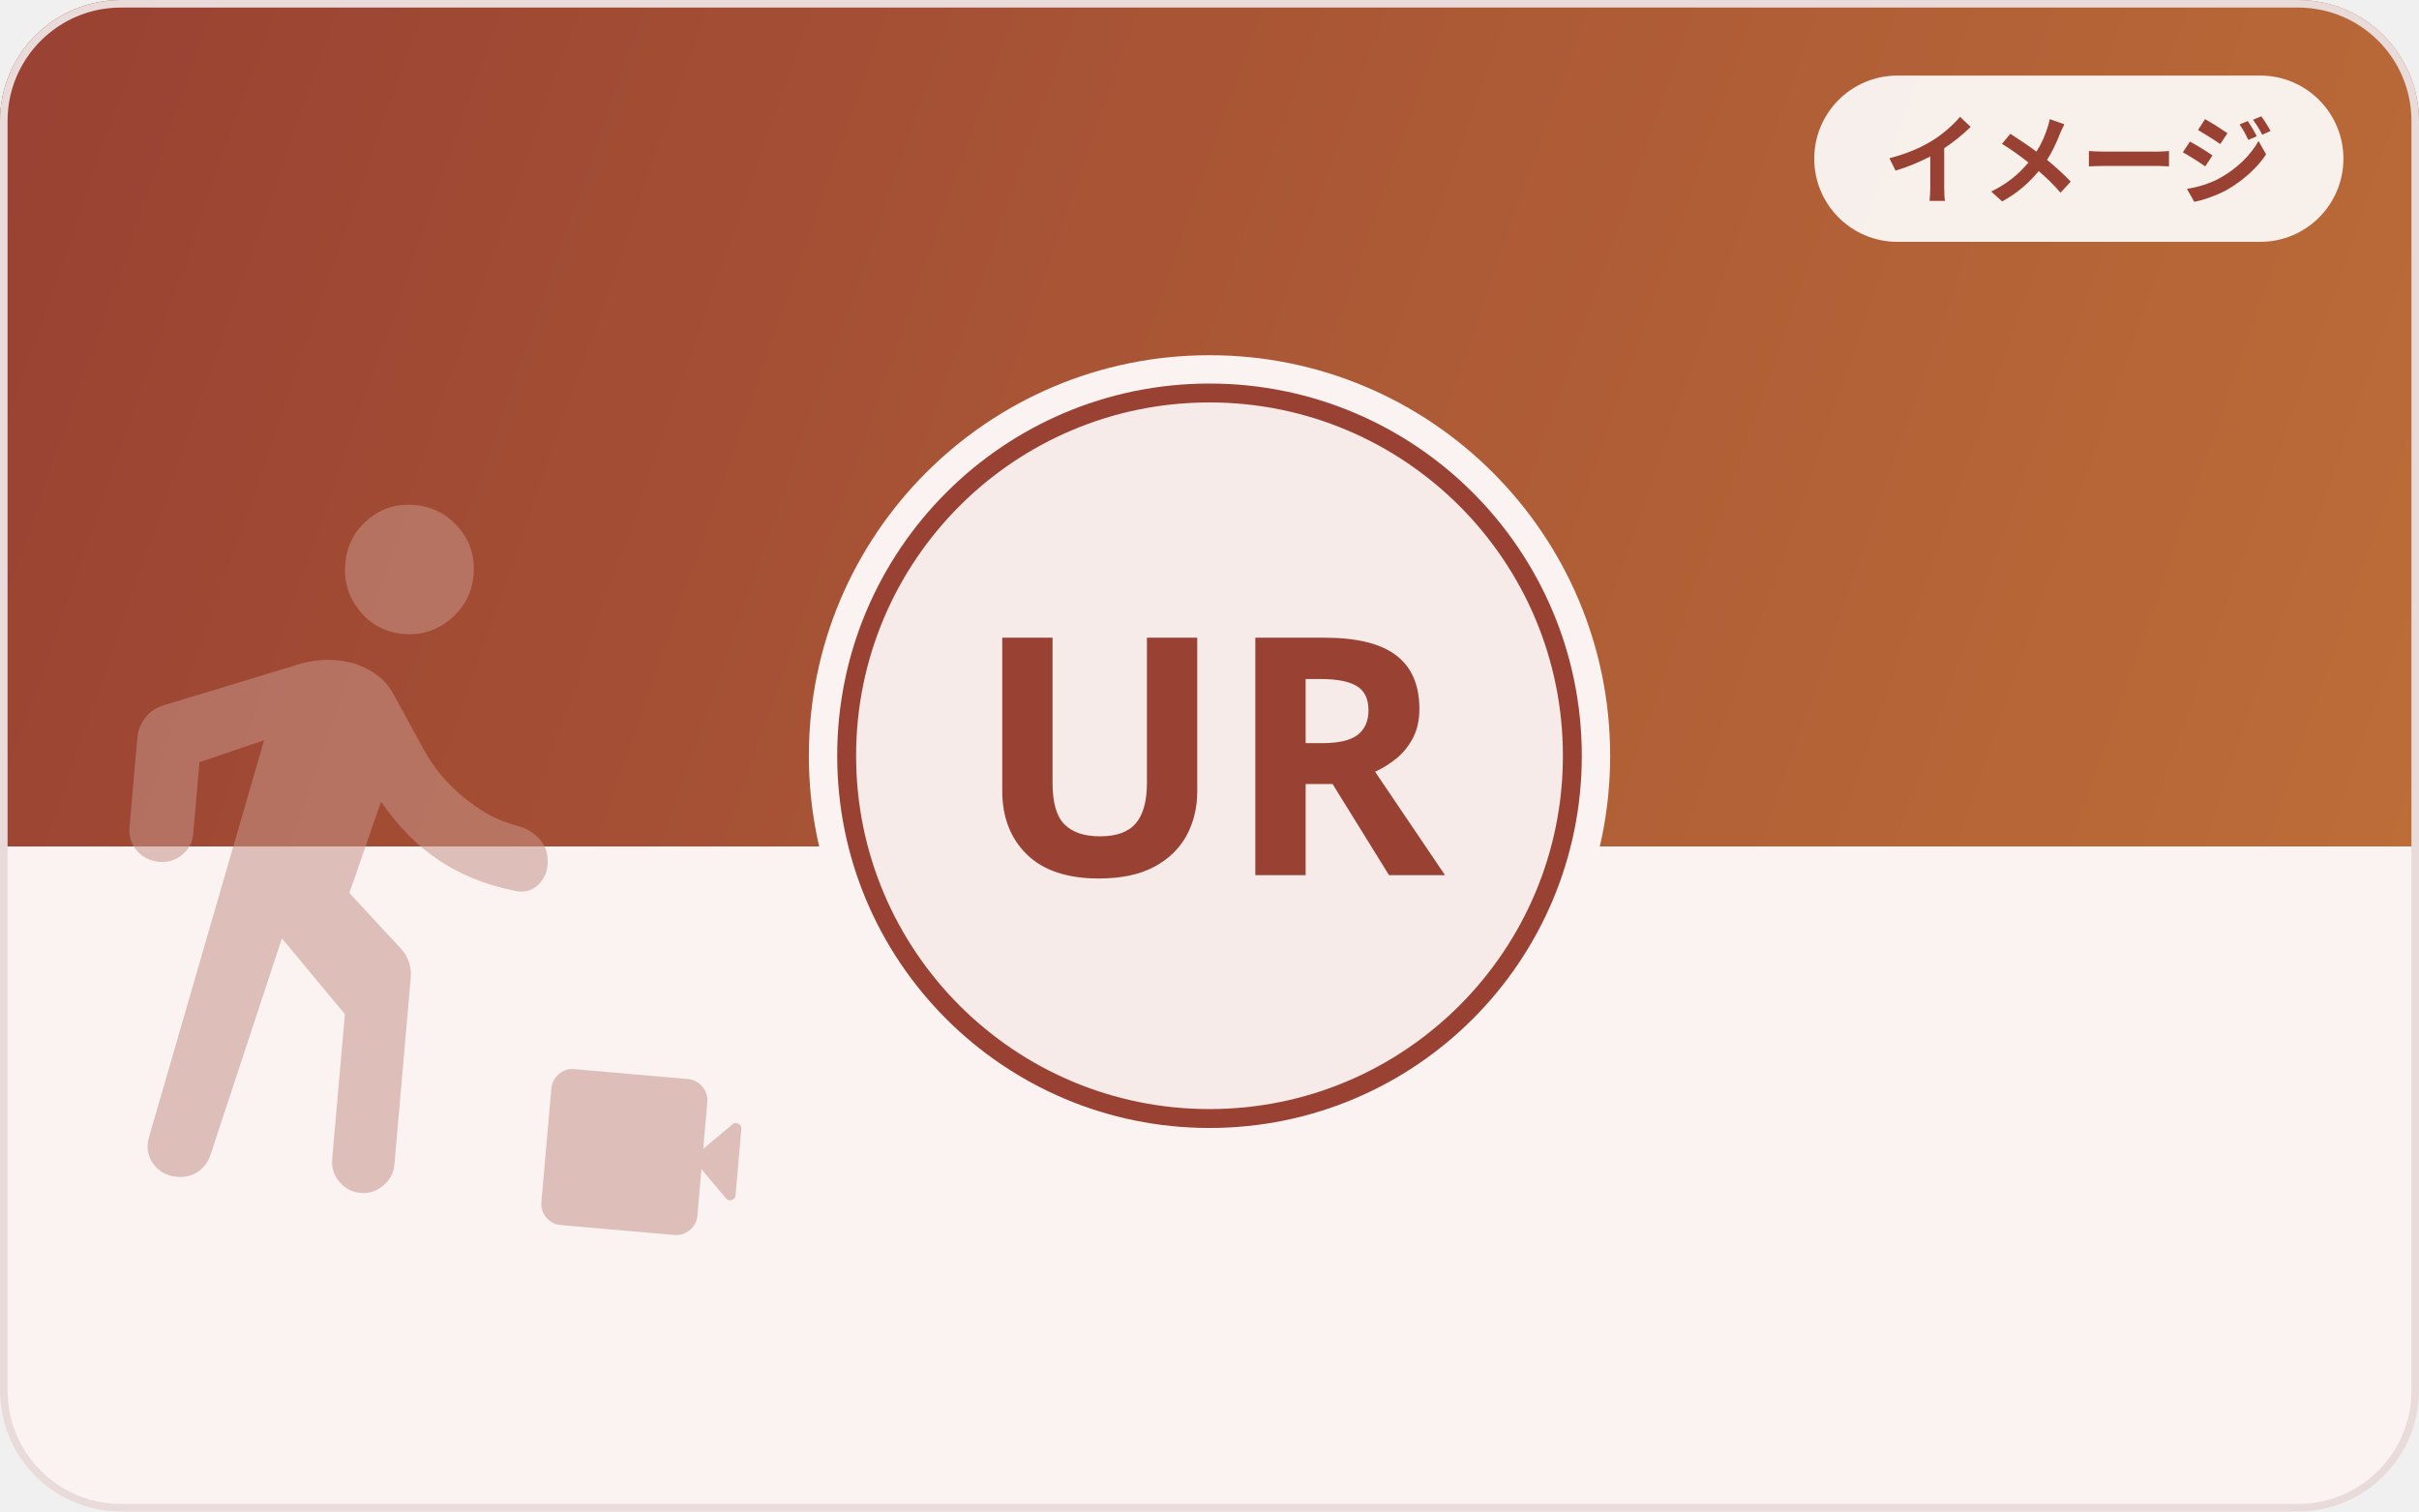
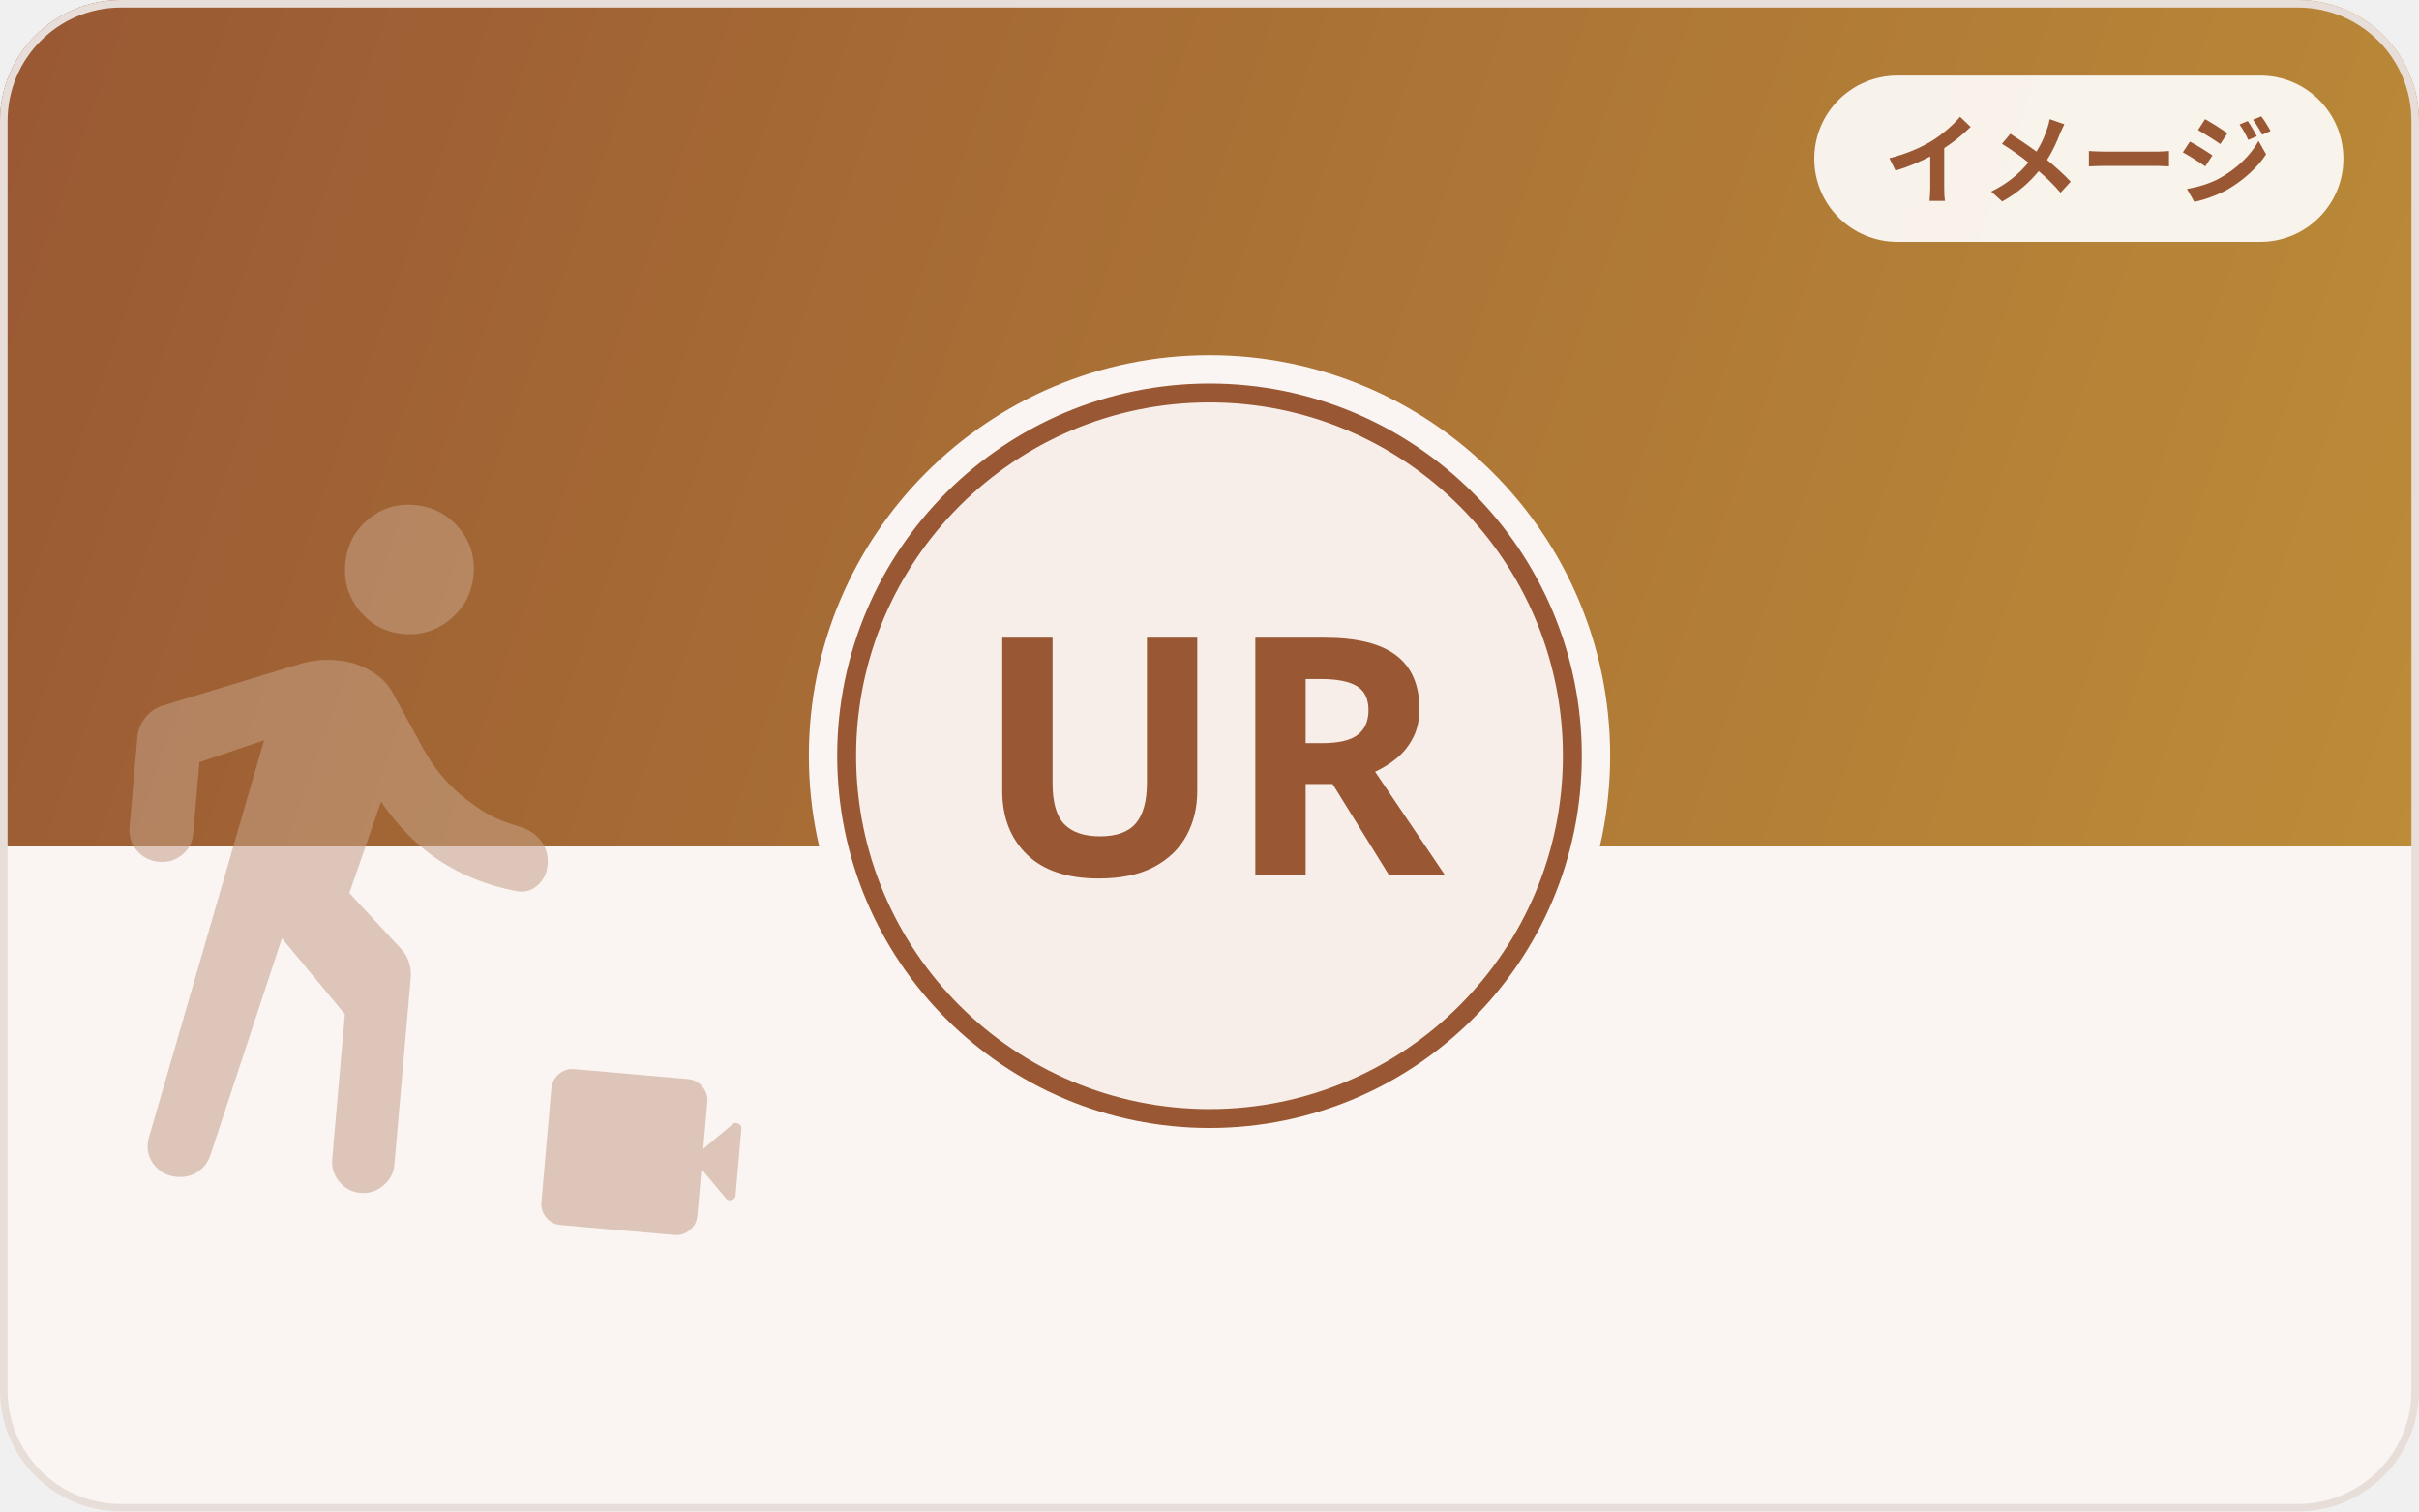
<svg xmlns="http://www.w3.org/2000/svg" viewBox="0 0 320 200" width="320" height="200" role="img" aria-label="UraNのイメージ画像">
  <defs>
    <linearGradient id="gdac5188c3f" gradientUnits="userSpaceOnUse" x1="0" y1="0" x2="320" y2="112">
-       <stop offset="0" stop-color="#994133" />
-       <stop offset="1" stop-color="#bc6d38" />
+       <stop offset="0" stop-color="#995833" />
+       <stop offset="1" stop-color="#bc8c38" />
    </linearGradient>
    <clipPath id="cdac5188c3f">
      <rect x="0" y="0" width="320" height="200" rx="16" />
    </clipPath>
  </defs>
  <g clip-path="url(#cdac5188c3f)" font-family="'Hiragino Sans','Noto Sans JP','Yu Gothic',sans-serif">
-     <rect x="0" y="0" width="320" height="200" fill="#faf3f2" />
+     <rect x="0" y="0" width="320" height="200" fill="#faf5f2" />
    <rect x="0" y="0" width="320" height="112" fill="url(#gdac5188c3f)" />
    <defs>
      <g id="sdac5188c3f">
        <g transform="translate(0 3) rotate(5 44 50) translate(7.425 8.4375) scale(0.83125)">
          <g transform="translate(-13.22 94.65) scale(0.09471)">
            <path d="M425-353 356-60q-4 14-14.83 22.5T314.48-29Q295-29 282.5-43.5T274-78l105-532-82 36v94q0 17.75-12.18 29.37-12.17 11.63-29 11.63-17.82 0-30.32-11.91Q213-462.83 213-481v-118q0-14.33 7.88-26.72Q228.75-638.11 243-644l177.29-71.22Q436-721 453-722.5t34 1.5q18 4 32.5 12.87Q534-699.25 543-685l44 66q15 23 34 40.5t42 30.5q15 9 30 14t32 8q17.11 4.25 28.05 16.37Q764-497.5 764-479.75t-11.78 29.25Q740.44-439 723-442q-55-6-100.5-30.5T539-543l-31 123 75 68q7 6.55 11 16.24 4 9.69 4 18.76v247q0 16.75-12.18 28.87Q573.65-29 556.82-29 540-29 528-41.13 516-53.25 516-70v-191l-91-92Zm124.08-412q-35.08 0-59.58-24.92t-24.5-60q0-36.08 24.42-60.58t59.5-24.5Q584-935 609-910.58t25 60.5Q634-815 609.08-790t-60 25Z" />
          </g>
          <g transform="translate(60.48 97.52) scale(0.02817)">
            <path d="M149-135q-39.05 0-66.53-27.48Q55-189.95 55-229v-502q0-39.46 27.47-67.23Q109.95-826 149-826h502q39.46 0 67.23 27.77Q746-770.46 746-731v206l119-119q10-11 25.5-5.13Q906-643.25 906-628v296q0 15.25-15.5 21.12Q875-305 865-316L746-435v206q0 39.05-27.77 66.52Q690.46-135 651-135H149Z" />
          </g>
        </g>
      </g>
    </defs>
    <svg width="320" height="112">
      <g opacity="0.22">
        <use href="#sdac5188c3f" transform="translate(0 46) scale(1.28)" fill="#ffffff" />
      </g>
    </svg>
    <svg y="112" width="320" height="88">
      <g opacity="0.3">
-         <use href="#sdac5188c3f" transform="translate(0 -66) scale(1.28)" fill="#994133" />
+         <use href="#sdac5188c3f" transform="translate(0 -66) scale(1.28)" fill="#995833" />
      </g>
    </svg>
-     <circle cx="160" cy="100" r="53" fill="#faf3f2" />
-     <circle cx="160" cy="100" r="48" fill="#f7ebe9" stroke="#994133" stroke-width="2.5" />
-     <text x="160" y="115.8" text-anchor="middle" font-size="44" font-weight="700" fill="#994133">UR</text>
+     <circle cx="160" cy="100" r="53" fill="#faf5f2" />
+     <circle cx="160" cy="100" r="48" fill="#f7eee9" stroke="#995833" stroke-width="2.5" />
+     <text x="160" y="115.8" text-anchor="middle" font-size="44" font-weight="700" fill="#995833">UR</text>
    <rect x="240" y="10" width="70" height="22" rx="11" fill="#ffffff" fill-opacity="0.9" />
-     <text x="275" y="26" text-anchor="middle" font-size="13" font-weight="600" fill="#994133">イメージ</text>
+     <text x="275" y="26" text-anchor="middle" font-size="13" font-weight="600" fill="#995833">イメージ</text>
  </g>
-   <rect x="0.5" y="0.5" width="319" height="199" rx="15.5" fill="none" stroke="#e8dbd9" />
+   <rect x="0.5" y="0.5" width="319" height="199" rx="15.5" fill="none" stroke="#e8ded9" />
</svg>
